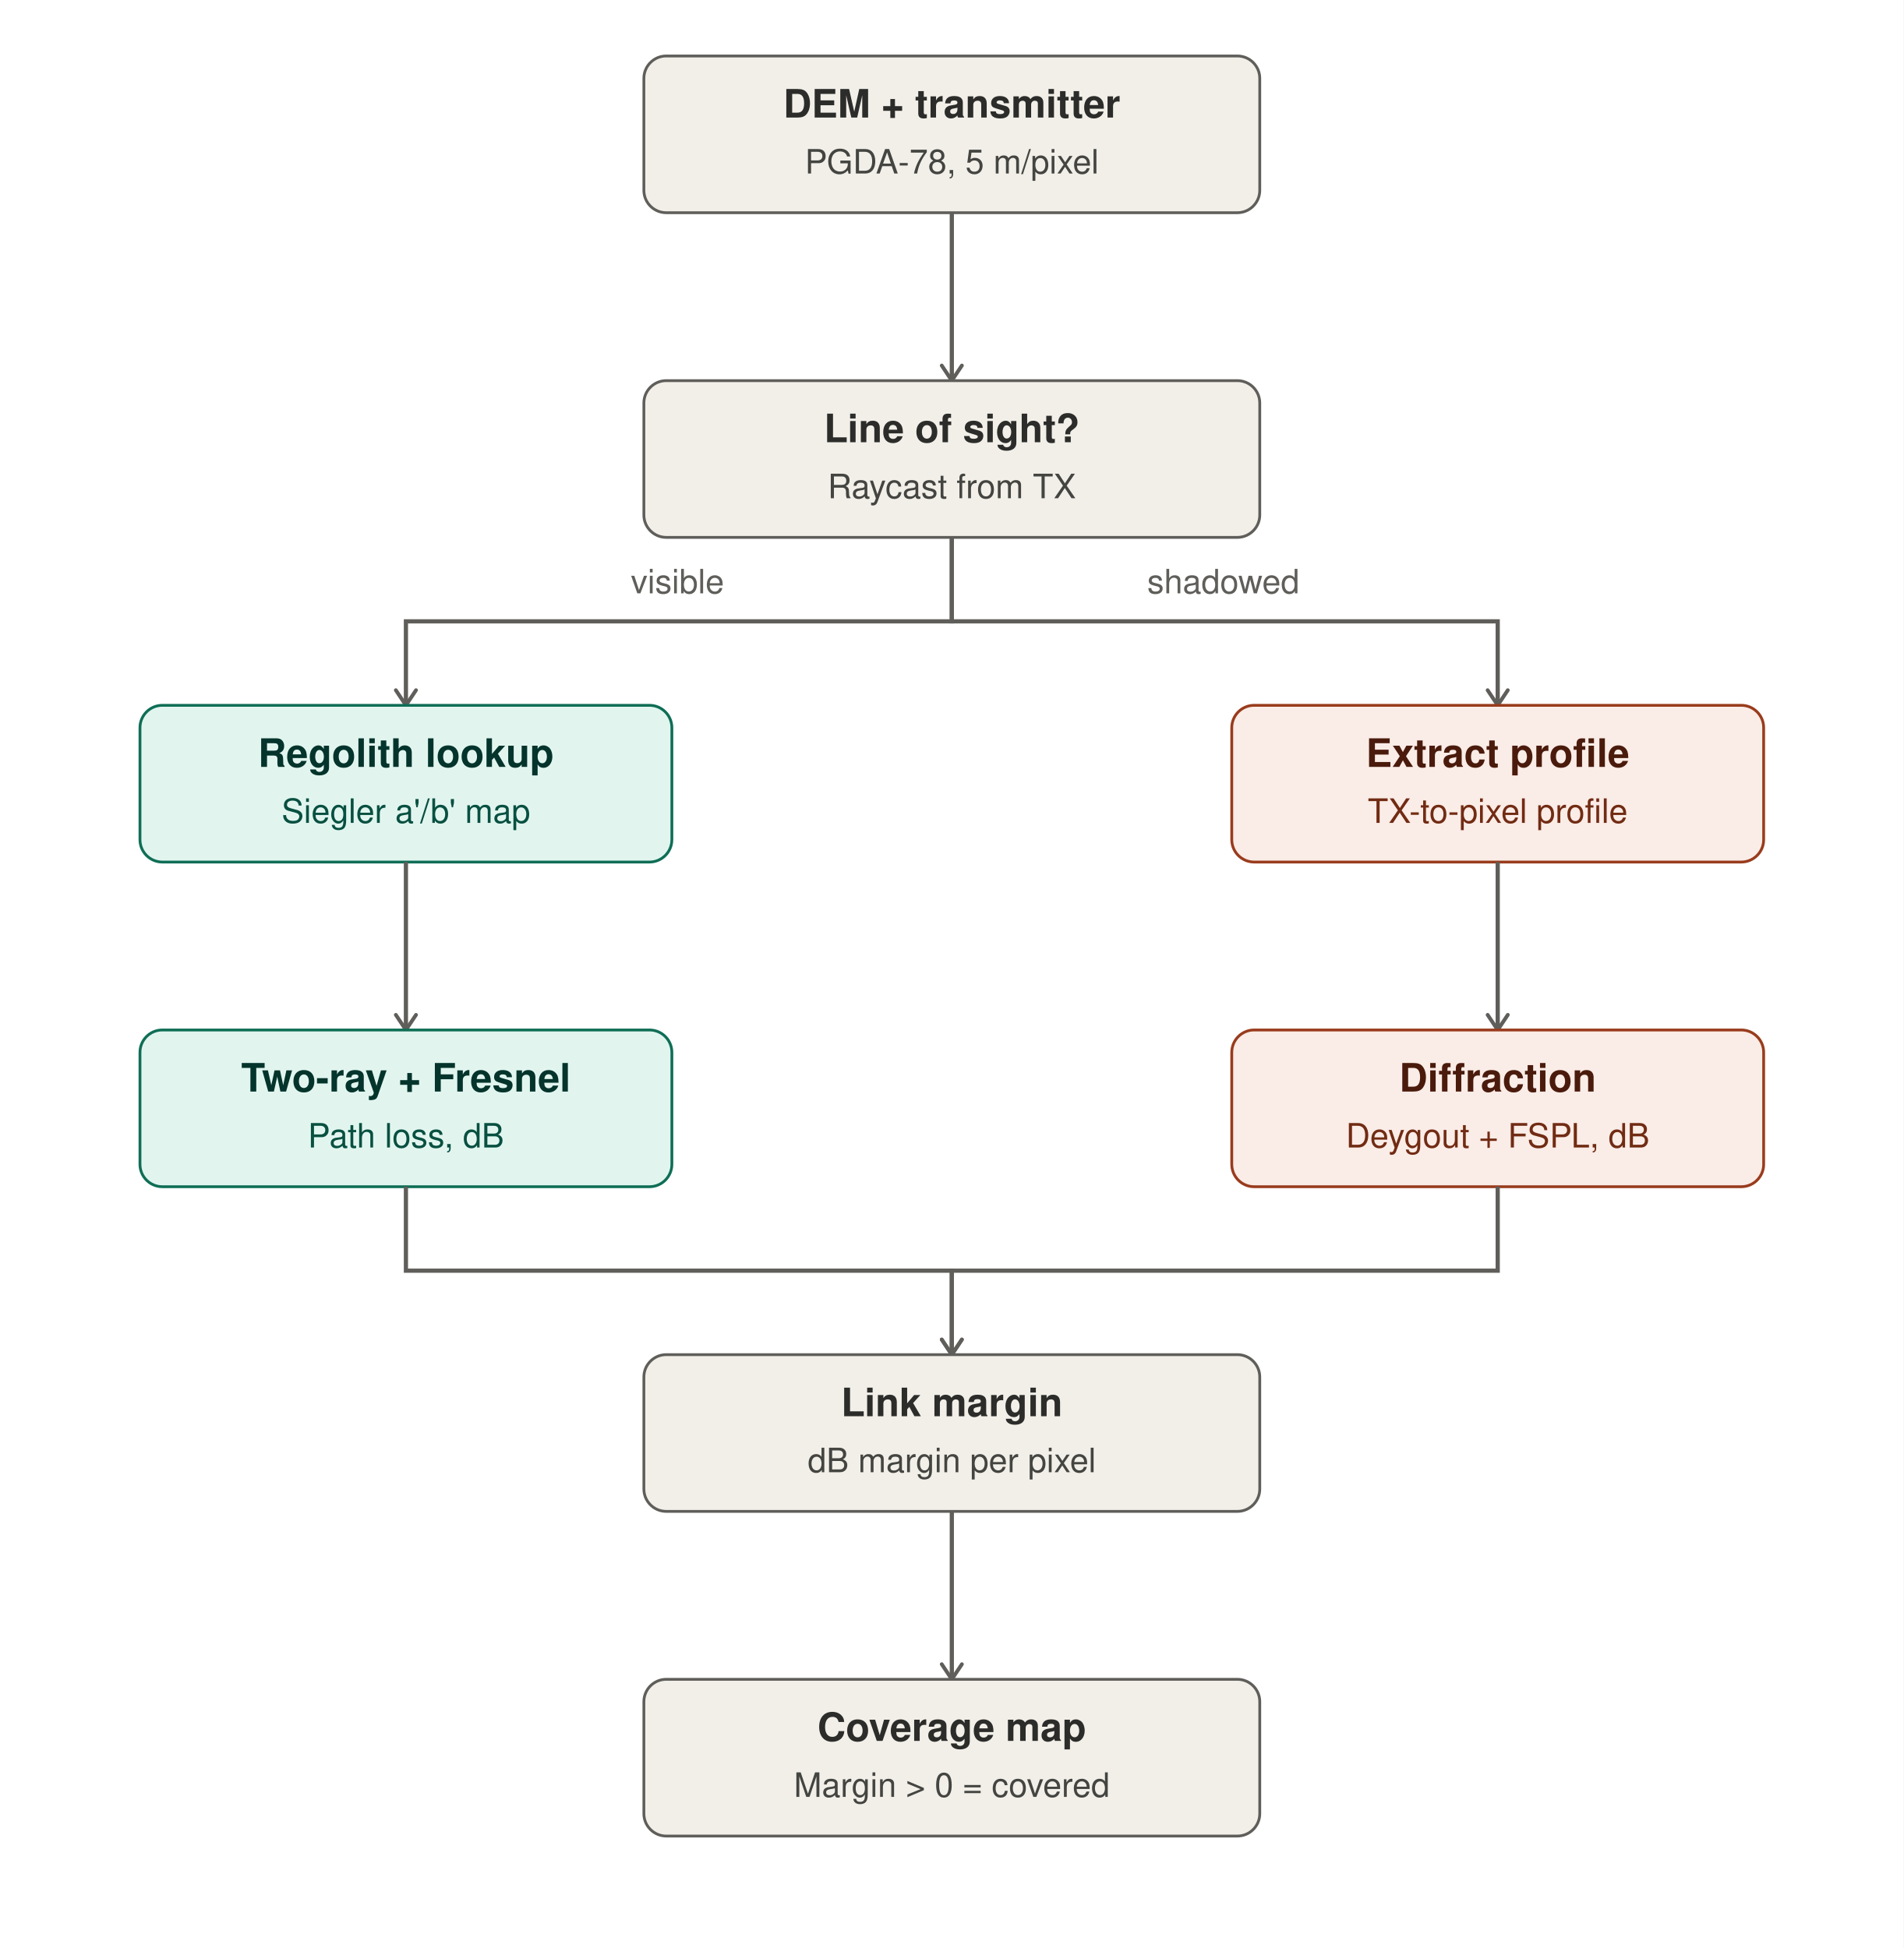
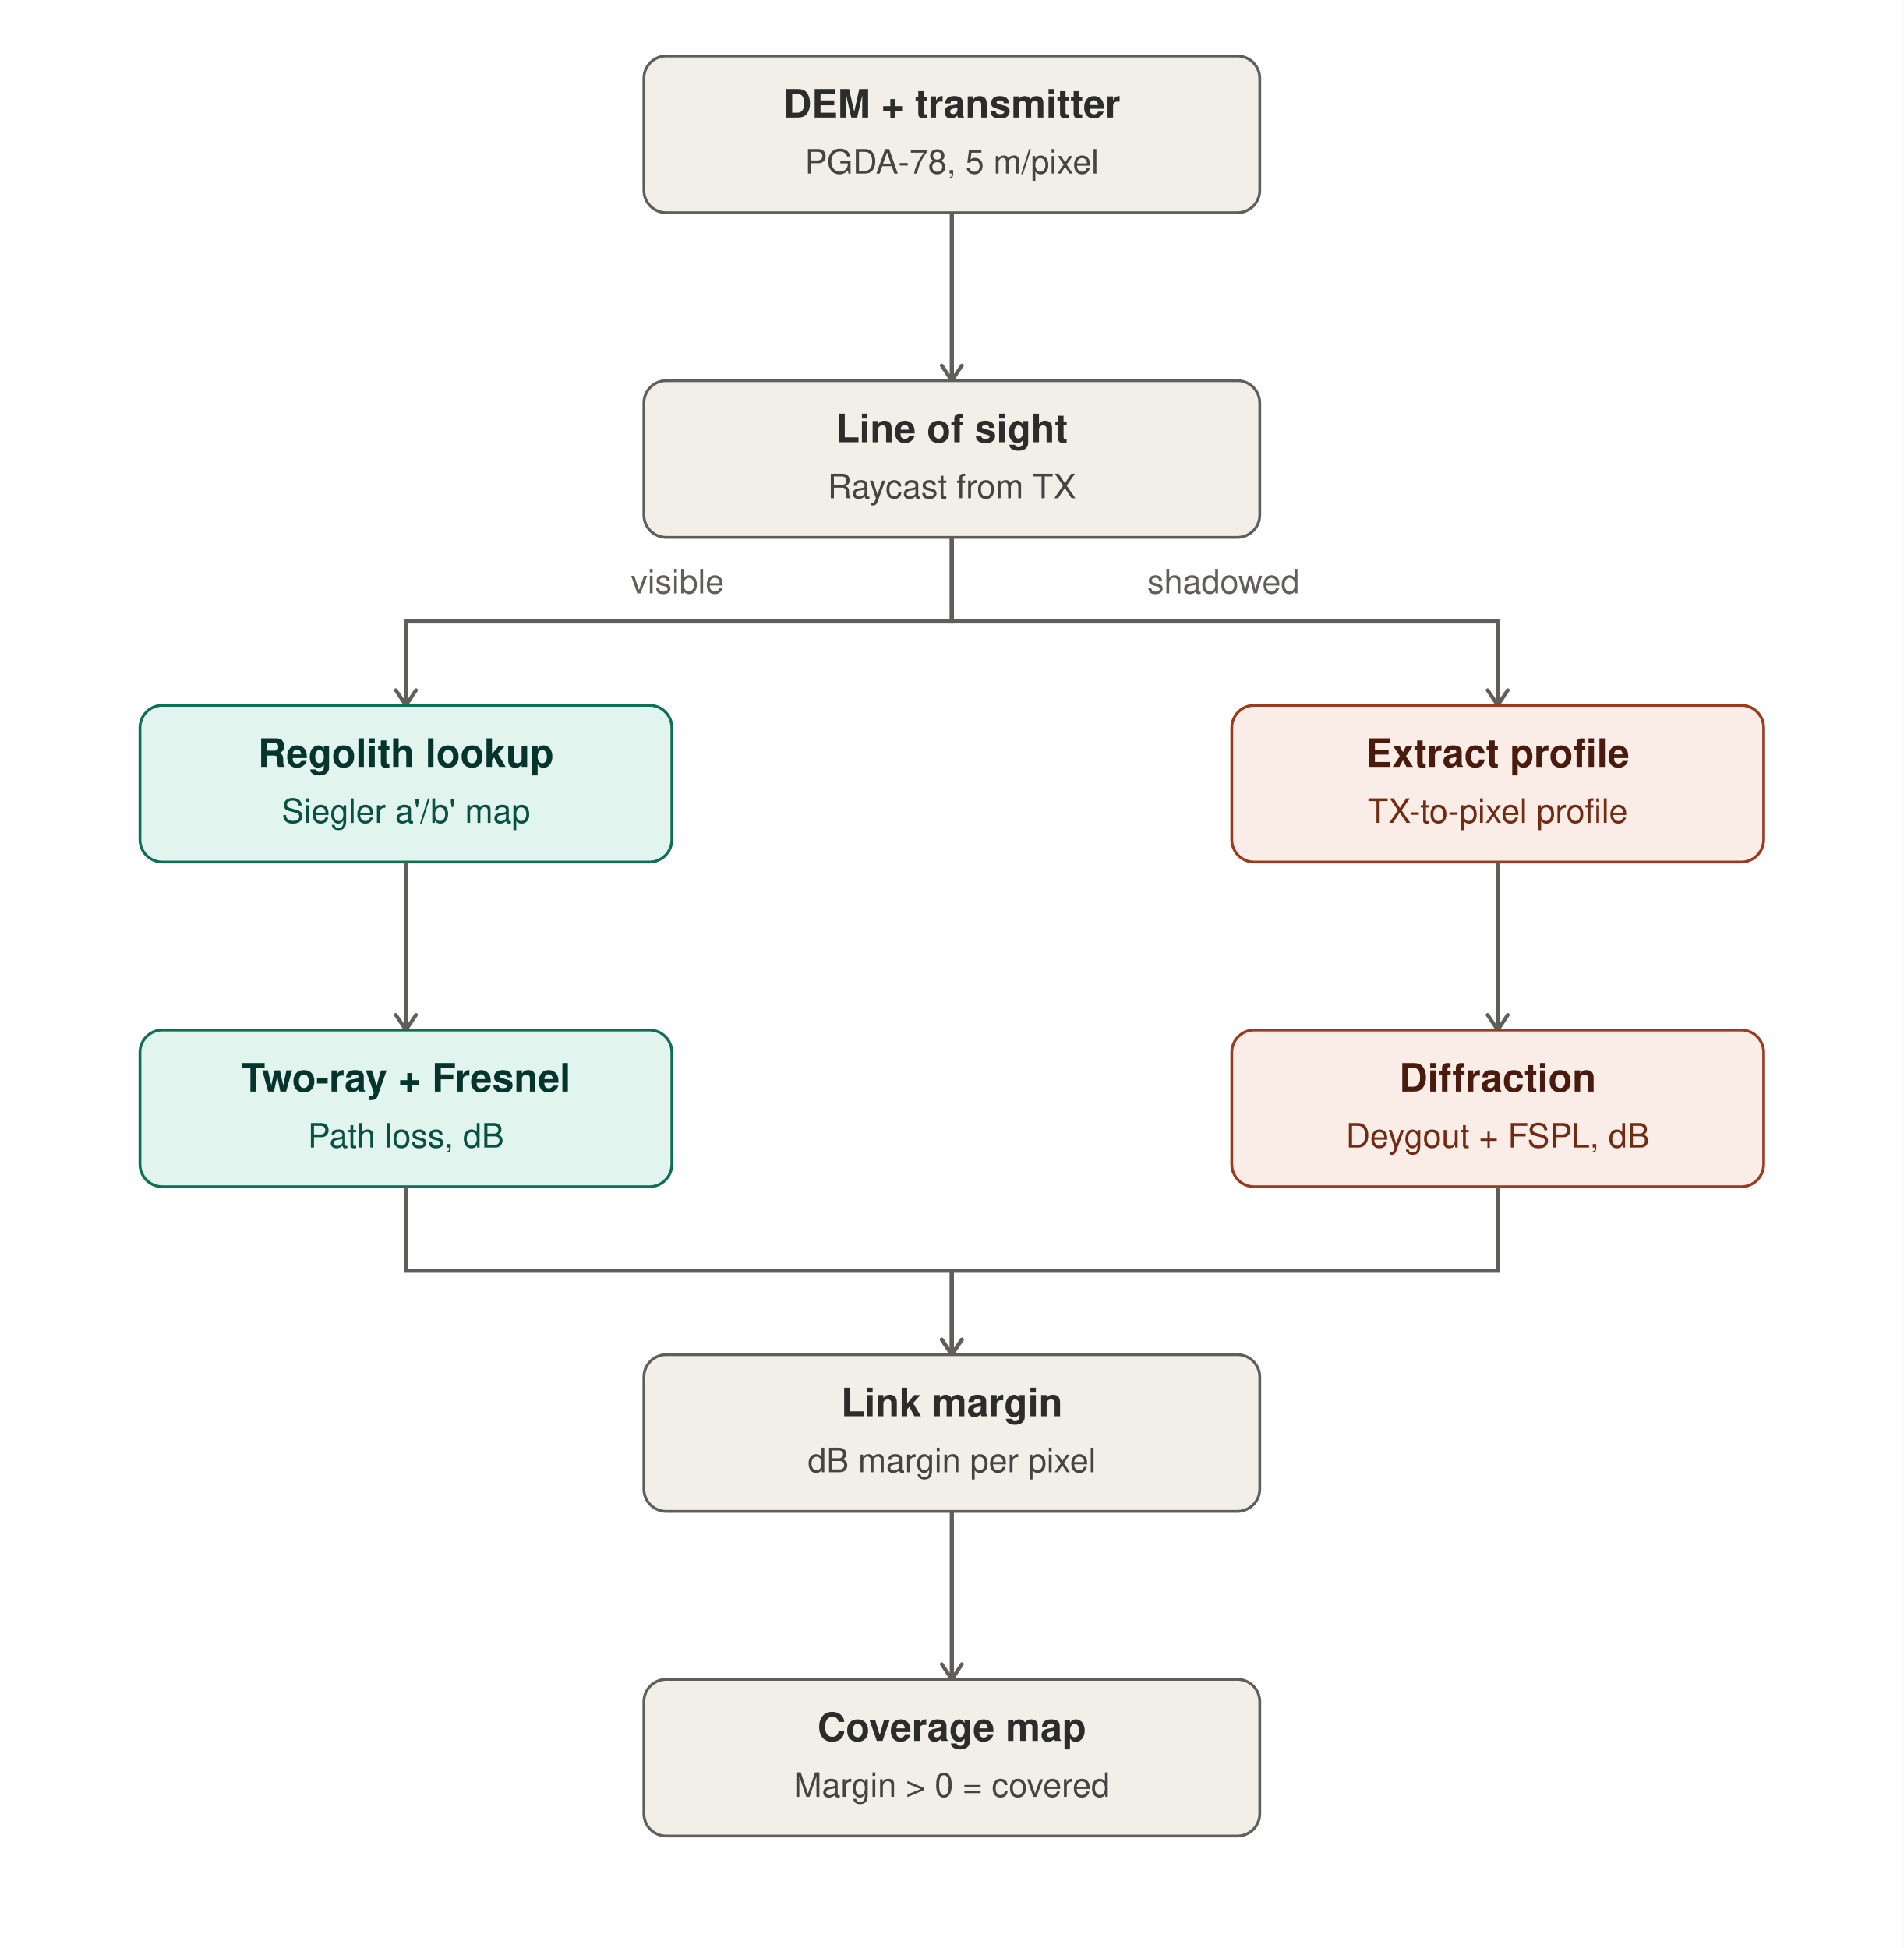
<svg xmlns="http://www.w3.org/2000/svg" width="680" height="696" viewBox="0 0 680 696" font-family="Helvetica, Arial, sans-serif">
  <defs>
    <marker id="arrow" viewBox="0 0 10 10" refX="8" refY="5" markerWidth="6" markerHeight="6" orient="auto-start-reverse">
      <path d="M2 1L8 5L2 9" fill="none" stroke="#5F5E5A" stroke-width="1.5" stroke-linecap="round" stroke-linejoin="round" />
    </marker>
  </defs>
  <rect width="680" height="696" fill="#FFFFFF" />
  <rect x="230" y="20" width="220" height="56" rx="8" fill="#F1EFE8" stroke="#5F5E5A" stroke-width="1" />
  <text x="340" y="42" text-anchor="middle" font-size="14" font-weight="600" fill="#2C2C2A">DEM + transmitter</text>
  <text x="340" y="62" text-anchor="middle" font-size="12" fill="#444441">PGDA-78, 5 m/pixel</text>
  <line x1="340" y1="76" x2="340" y2="136" stroke="#5F5E5A" stroke-width="1.5" marker-end="url(#arrow)" />
  <rect x="230" y="136" width="220" height="56" rx="8" fill="#F1EFE8" stroke="#5F5E5A" stroke-width="1" />
-   <text x="340" y="158" text-anchor="middle" font-size="14" font-weight="600" fill="#2C2C2A">Line of sight?</text>
+   <text x="340" y="158" text-anchor="middle" font-size="14" font-weight="600" fill="#2C2C2A">Line of sight</text>
  <text x="340" y="178" text-anchor="middle" font-size="12" fill="#444441">Raycast from TX</text>
  <path d="M340,192 L340,222 L145,222 L145,252" fill="none" stroke="#5F5E5A" stroke-width="1.5" marker-end="url(#arrow)" />
  <path d="M340,192 L340,222 L535,222 L535,252" fill="none" stroke="#5F5E5A" stroke-width="1.5" marker-end="url(#arrow)" />
  <text x="242" y="212" text-anchor="middle" font-size="12" fill="#5F5E5A">visible</text>
  <text x="437" y="212" text-anchor="middle" font-size="12" fill="#5F5E5A">shadowed</text>
  <rect x="50" y="252" width="190" height="56" rx="8" fill="#E1F5EE" stroke="#0F6E56" stroke-width="1" />
  <text x="145" y="274" text-anchor="middle" font-size="14" font-weight="600" fill="#04342C">Regolith lookup</text>
  <text x="145" y="294" text-anchor="middle" font-size="12" fill="#085041">Siegler a'/b' map</text>
  <rect x="440" y="252" width="190" height="56" rx="8" fill="#FAECE7" stroke="#993C1D" stroke-width="1" />
  <text x="535" y="274" text-anchor="middle" font-size="14" font-weight="600" fill="#4A1B0C">Extract profile</text>
  <text x="535" y="294" text-anchor="middle" font-size="12" fill="#712B13">TX-to-pixel profile</text>
  <line x1="145" y1="308" x2="145" y2="368" stroke="#5F5E5A" stroke-width="1.5" marker-end="url(#arrow)" />
  <line x1="535" y1="308" x2="535" y2="368" stroke="#5F5E5A" stroke-width="1.5" marker-end="url(#arrow)" />
  <rect x="50" y="368" width="190" height="56" rx="8" fill="#E1F5EE" stroke="#0F6E56" stroke-width="1" />
  <text x="145" y="390" text-anchor="middle" font-size="14" font-weight="600" fill="#04342C">Two-ray + Fresnel</text>
  <text x="145" y="410" text-anchor="middle" font-size="12" fill="#085041">Path loss, dB</text>
  <rect x="440" y="368" width="190" height="56" rx="8" fill="#FAECE7" stroke="#993C1D" stroke-width="1" />
  <text x="535" y="390" text-anchor="middle" font-size="14" font-weight="600" fill="#4A1B0C">Diffraction</text>
  <text x="535" y="410" text-anchor="middle" font-size="12" fill="#712B13">Deygout + FSPL, dB</text>
  <path d="M145,424 L145,454 L340,454 L340,484" fill="none" stroke="#5F5E5A" stroke-width="1.5" marker-end="url(#arrow)" />
  <path d="M535,424 L535,454 L340,454 L340,484" fill="none" stroke="#5F5E5A" stroke-width="1.5" marker-end="url(#arrow)" />
  <rect x="230" y="484" width="220" height="56" rx="8" fill="#F1EFE8" stroke="#5F5E5A" stroke-width="1" />
  <text x="340" y="506" text-anchor="middle" font-size="14" font-weight="600" fill="#2C2C2A">Link margin</text>
  <text x="340" y="526" text-anchor="middle" font-size="12" fill="#444441">dB margin per pixel</text>
  <line x1="340" y1="540" x2="340" y2="600" stroke="#5F5E5A" stroke-width="1.5" marker-end="url(#arrow)" />
  <rect x="230" y="600" width="220" height="56" rx="8" fill="#F1EFE8" stroke="#5F5E5A" stroke-width="1" />
  <text x="340" y="622" text-anchor="middle" font-size="14" font-weight="600" fill="#2C2C2A">Coverage map</text>
  <text x="340" y="642" text-anchor="middle" font-size="12" fill="#444441">Margin &gt; 0 = covered</text>
</svg>
